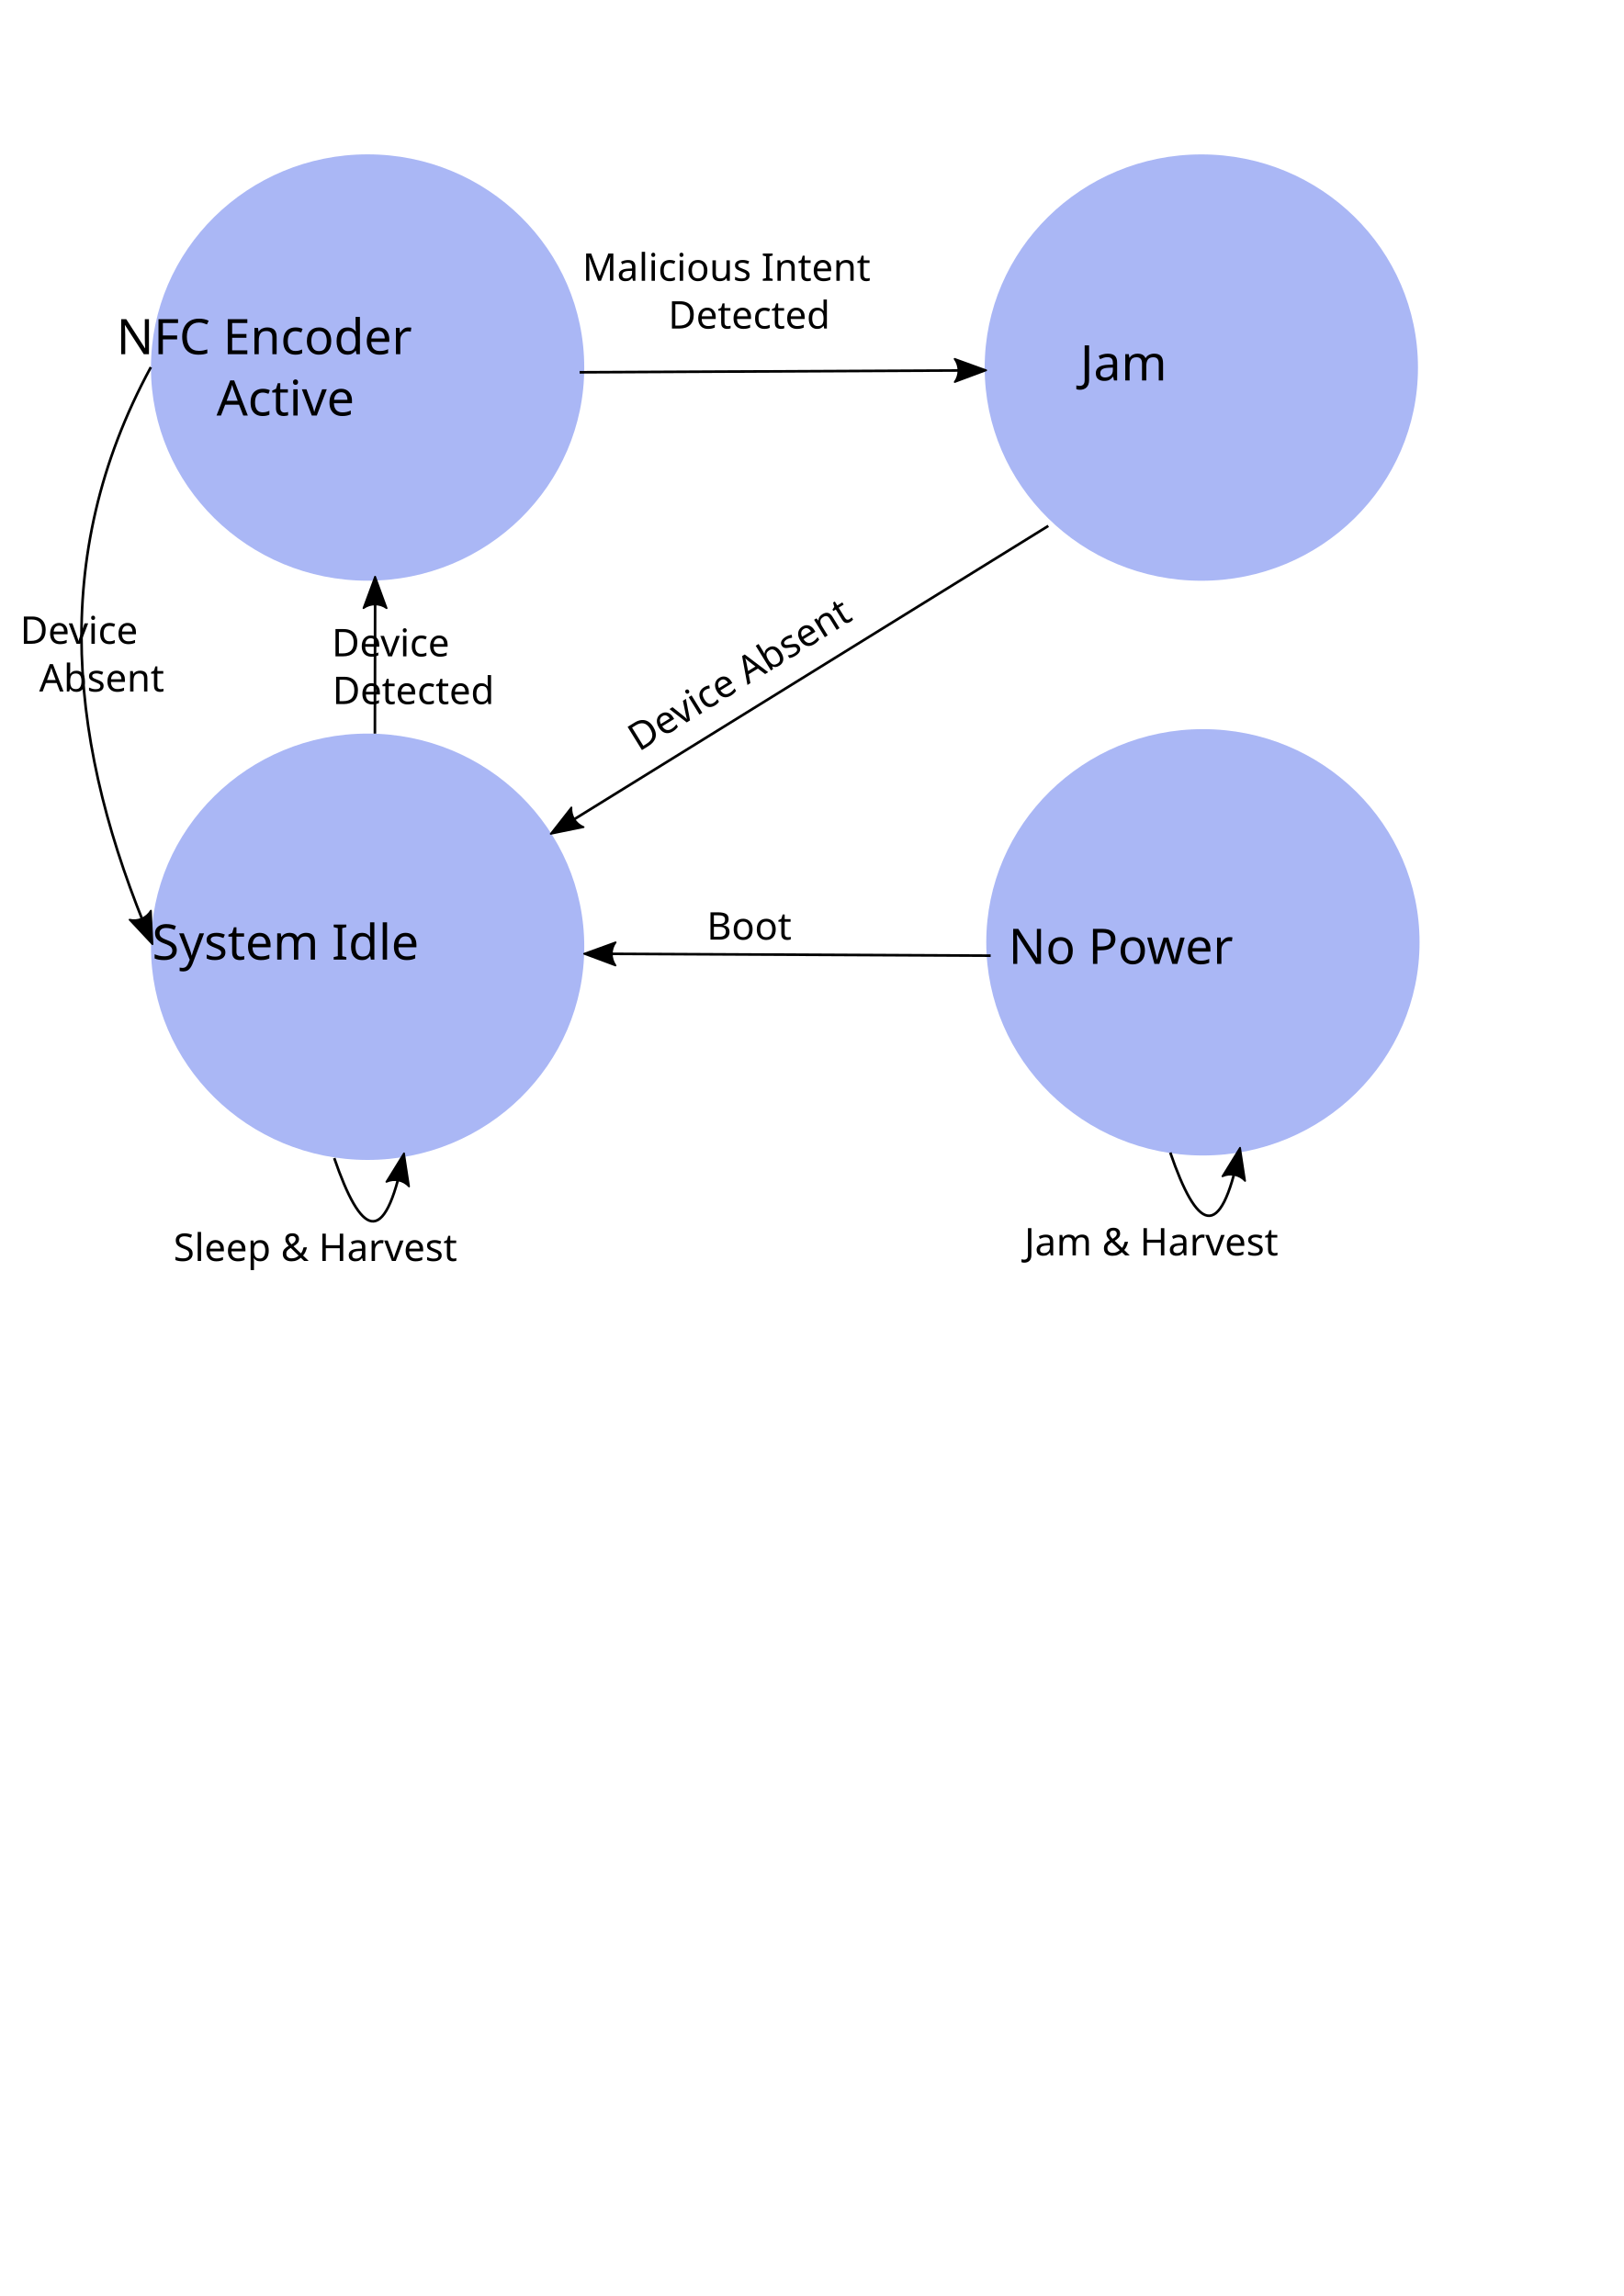
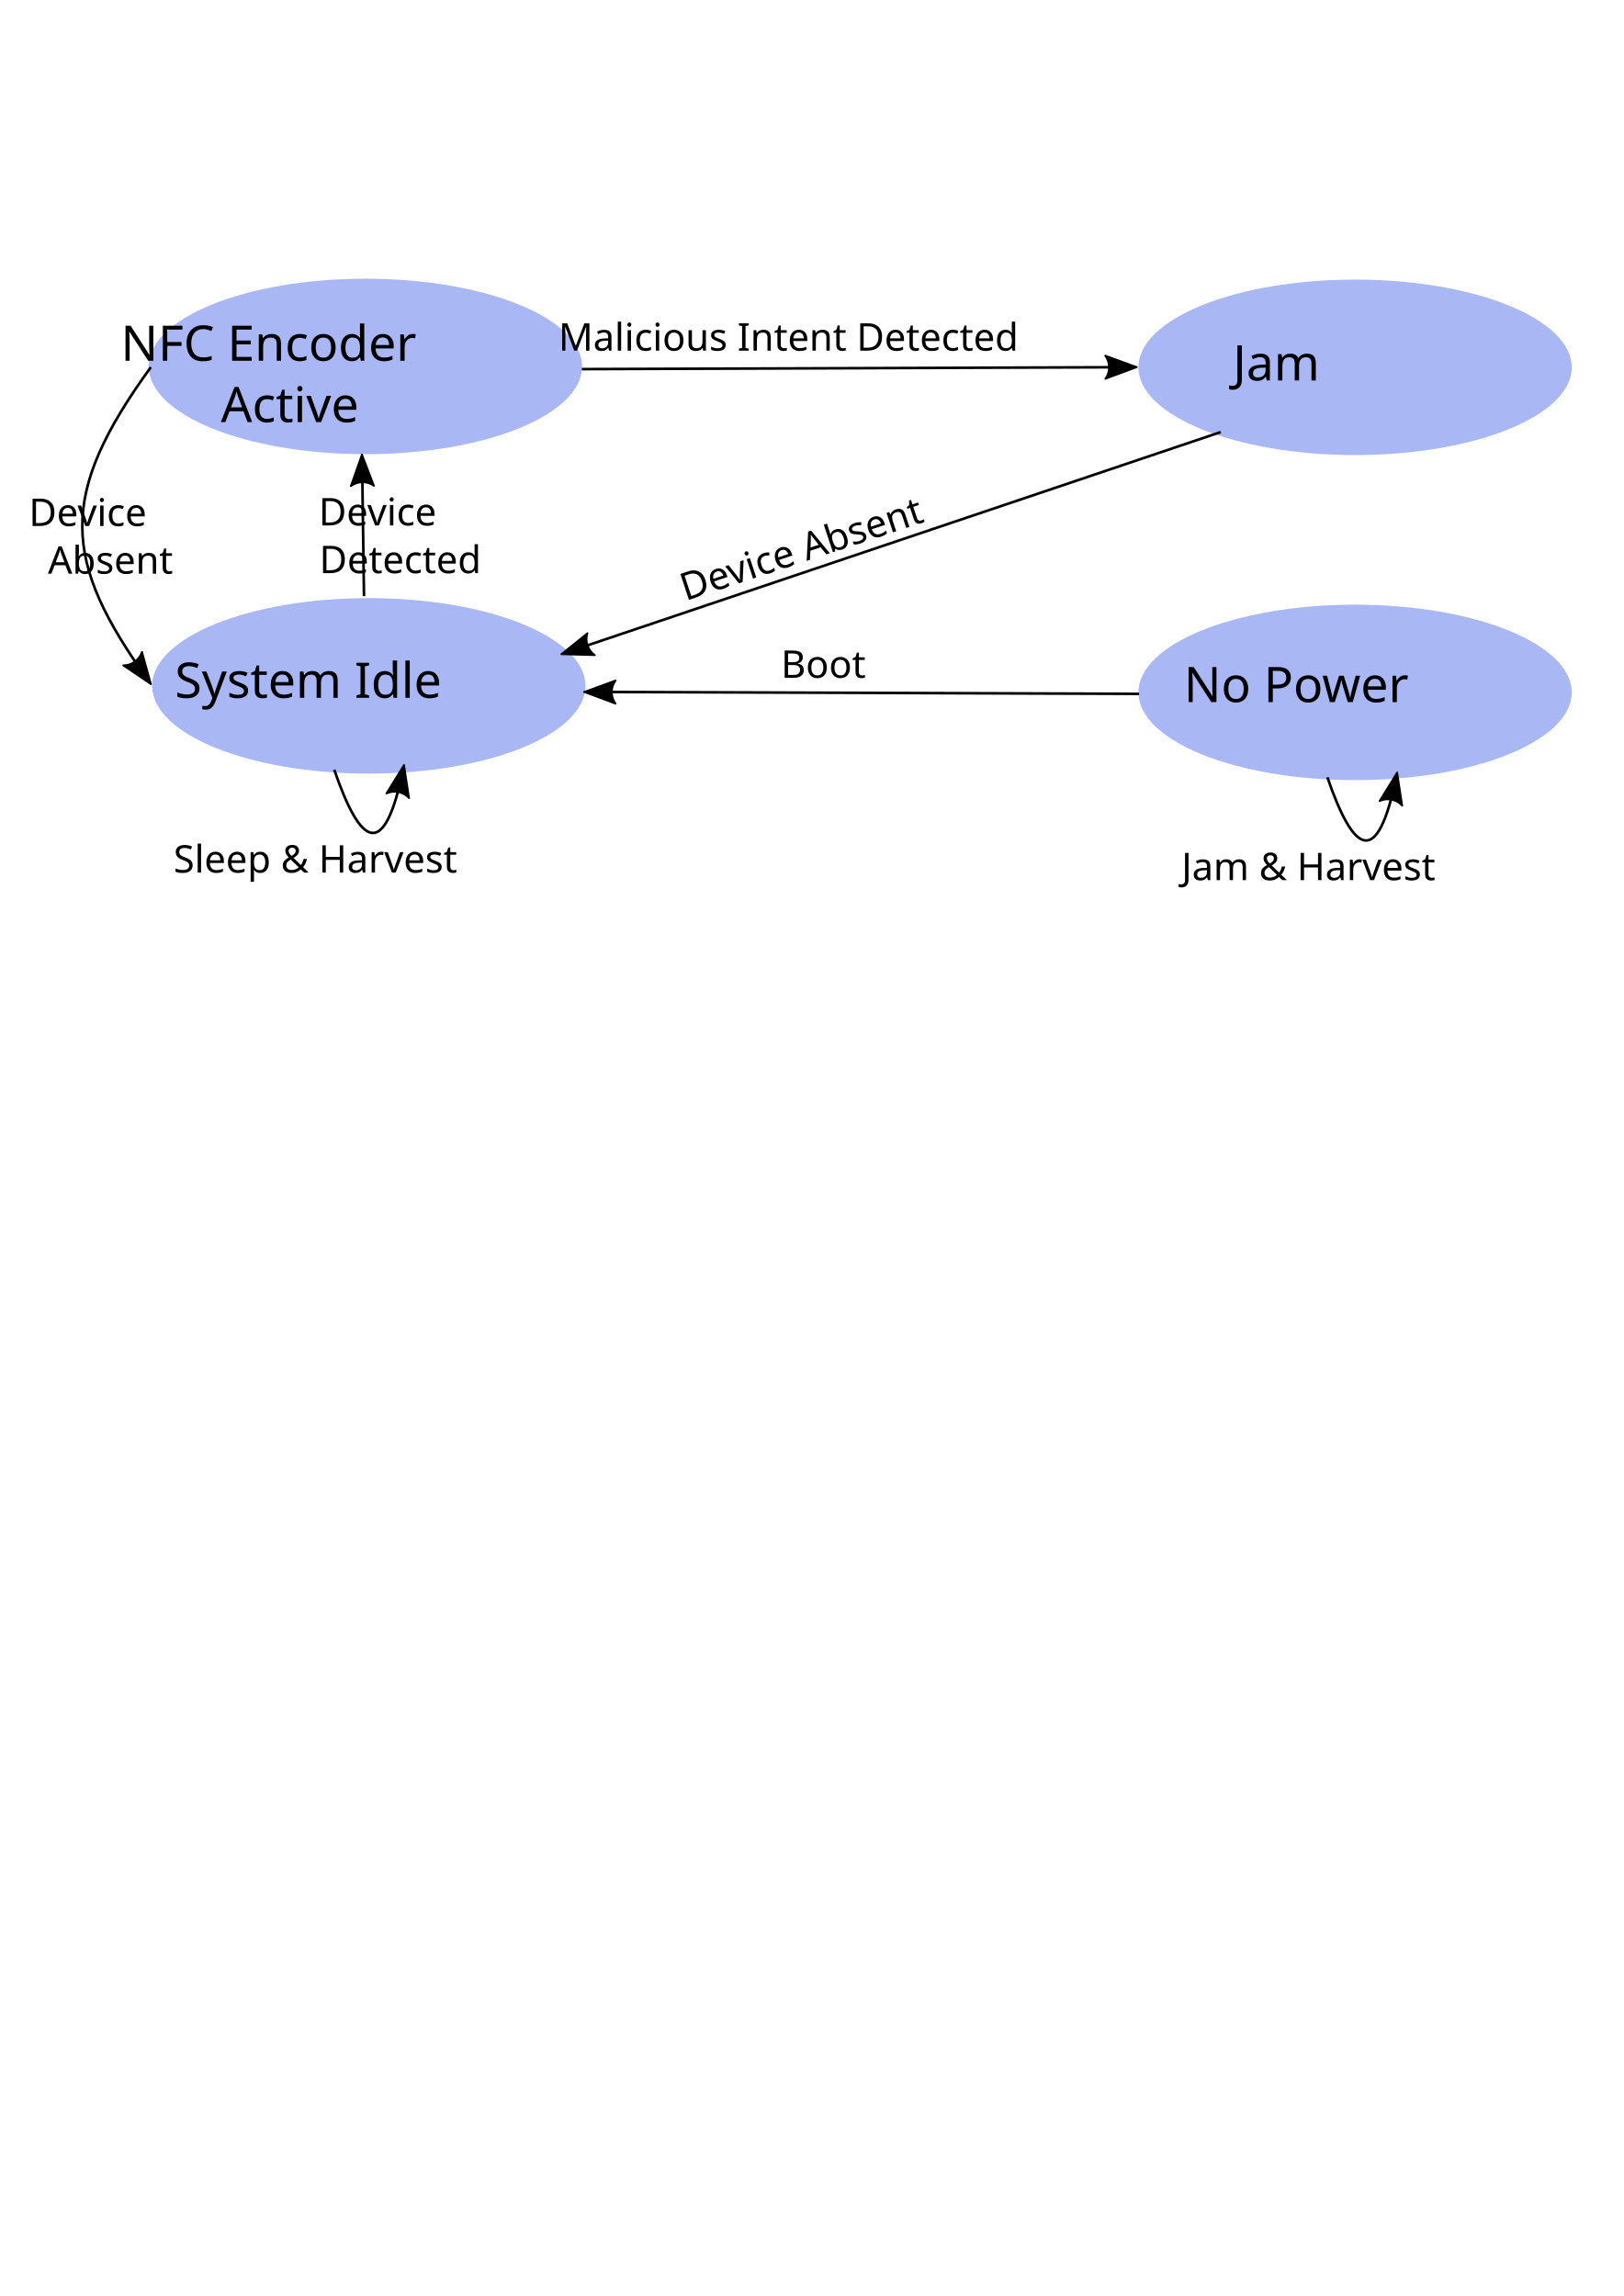
<svg xmlns="http://www.w3.org/2000/svg" width="210mm" height="297mm" viewBox="0 0 744.094 1052.362" id="svg5130" version="1.1">
  <defs id="defs5132">
    <marker orient="auto" refY="0" refX="0" id="Arrow2Lend-3-4-9-7" style="overflow:visible">
      <path id="path4633-4-1-3-9" style="fill:#000000;fill-opacity:1;fill-rule:evenodd;stroke:#000000;stroke-width:0.625;stroke-linejoin:round;stroke-opacity:1" d="M 8.719,4.034 -2.207,0.016 8.719,-4.002 c -1.745,2.372 -1.735,5.617 -6e-7,8.035 z" transform="matrix(-1.1,0,0,-1.1,-1.1,0)" />
    </marker>
    <marker orient="auto" refY="0" refX="0" id="Arrow2Lend-3-4-9-7-4" style="overflow:visible">
      <path id="path4633-4-1-3-9-7" style="fill:#000000;fill-opacity:1;fill-rule:evenodd;stroke:#000000;stroke-width:0.625;stroke-linejoin:round;stroke-opacity:1" d="M 8.719,4.034 -2.207,0.016 8.719,-4.002 c -1.745,2.372 -1.735,5.617 -6e-7,8.035 z" transform="matrix(-1.1,0,0,-1.1,-1.1,0)" />
    </marker>
    <marker orient="auto" refY="0" refX="0" id="Arrow2Lend-3-4-9-7-2" style="overflow:visible">
      <path id="path4633-4-1-3-9-1" style="fill:#000000;fill-opacity:1;fill-rule:evenodd;stroke:#000000;stroke-width:0.625;stroke-linejoin:round;stroke-opacity:1" d="M 8.719,4.034 -2.207,0.016 8.719,-4.002 c -1.745,2.372 -1.735,5.617 -6e-7,8.035 z" transform="matrix(-1.1,0,0,-1.1,-1.1,0)" />
    </marker>
    <marker orient="auto" refY="0" refX="0" id="Arrow2Lend-3-4-9-7-7" style="overflow:visible">
      <path id="path4633-4-1-3-9-9" style="fill:#000000;fill-opacity:1;fill-rule:evenodd;stroke:#000000;stroke-width:0.625;stroke-linejoin:round;stroke-opacity:1" d="M 8.719,4.034 -2.207,0.016 8.719,-4.002 c -1.745,2.372 -1.735,5.617 -6e-7,8.035 z" transform="matrix(-1.1,0,0,-1.1,-1.1,0)" />
    </marker>
    <marker orient="auto" refY="0" refX="0" id="Arrow2Lend-3-4-9-7-2-4" style="overflow:visible">
      <path id="path4633-4-1-3-9-1-2" style="fill:#000000;fill-opacity:1;fill-rule:evenodd;stroke:#000000;stroke-width:0.625;stroke-linejoin:round;stroke-opacity:1" d="M 8.719,4.034 -2.207,0.016 8.719,-4.002 c -1.745,2.372 -1.735,5.617 -6e-7,8.035 z" transform="matrix(-1.1,0,0,-1.1,-1.1,0)" />
    </marker>
    <marker orient="auto" refY="0" refX="0" id="Arrow2Lend-3-4-9-7-2-1" style="overflow:visible">
      <path id="path4633-4-1-3-9-1-3" style="fill:#000000;fill-opacity:1;fill-rule:evenodd;stroke:#000000;stroke-width:0.625;stroke-linejoin:round;stroke-opacity:1" d="M 8.719,4.034 -2.207,0.016 8.719,-4.002 c -1.745,2.372 -1.735,5.617 -6e-7,8.035 z" transform="matrix(-1.1,0,0,-1.1,-1.1,0)" />
    </marker>
    <marker orient="auto" refY="0" refX="0" id="Arrow2Lend-3-4-9-7-2-1-4" style="overflow:visible">
      <path id="path4633-4-1-3-9-1-3-9" style="fill:#000000;fill-opacity:1;fill-rule:evenodd;stroke:#000000;stroke-width:0.625;stroke-linejoin:round;stroke-opacity:1" d="M 8.719,4.034 -2.207,0.016 8.719,-4.002 c -1.745,2.372 -1.735,5.617 -6e-7,8.035 z" transform="matrix(-1.1,0,0,-1.1,-1.1,0)" />
    </marker>
+     <marker orient="auto" refY="0" refX="0" id="Arrow2Lend-3-4-9-7-7-1" style="overflow:visible">
+       <path id="path4633-4-1-3-9-9-3" style="fill:#000000;fill-opacity:1;fill-rule:evenodd;stroke:#000000;stroke-width:0.625;stroke-linejoin:round;stroke-opacity:1" d="M 8.719,4.034 -2.207,0.016 8.719,-4.002 c -1.745,2.372 -1.735,5.617 -6e-7,8.035 z" transform="matrix(-1.1,0,0,-1.1,-1.1,0)" />
+     </marker>
+     <marker orient="auto" refY="0" refX="0" id="Arrow2Lend-3-4-9-7-7-6" style="overflow:visible">
+       <path id="path4633-4-1-3-9-9-35" style="fill:#000000;fill-opacity:1;fill-rule:evenodd;stroke:#000000;stroke-width:0.625;stroke-linejoin:round;stroke-opacity:1" d="M 8.719,4.034 -2.207,0.016 8.719,-4.002 c -1.745,2.372 -1.735,5.617 -6e-7,8.035 z" transform="matrix(-1.1,0,0,-1.1,-1.1,0)" />
+     </marker>
  </defs>
  <g id="layer1">
-     <g id="g5395" transform="translate(18,4)">
-       <ellipse ry="97.708" rx="99.282" cy="164.455" cx="150.459" id="path4379" style="fill:#627aec;fill-opacity:0.541;fill-rule:evenodd" />
-       <text id="text4138-3" y="158.352" x="149.231" style="font-style:normal;font-weight:normal;font-size:40px;line-height:125%;font-family:sans-serif;letter-spacing:0px;word-spacing:0px;fill:#000000;fill-opacity:1;stroke:none;stroke-width:1px;stroke-linecap:butt;stroke-linejoin:miter;stroke-opacity:1" xml:space="preserve">
-         <tspan id="tspan4201" style="font-size:22.5px;text-align:center;text-anchor:middle" y="158.352" x="152.813">NFC Encoder </tspan>
-         <tspan id="tspan5297" style="font-size:22.5px;text-align:center;text-anchor:middle" y="186.477" x="149.231">Active</tspan>
+     <g id="g5395" transform="translate(22,23)">
+       <ellipse ry="40.208" rx="99.282" cy="144.955" cx="145.459" id="path4379" style="fill:#627aec;fill-opacity:0.541;fill-rule:evenodd" />
+       <text id="text4138-3" y="142.352" x="147.231" style="font-style:normal;font-weight:normal;font-size:40px;line-height:125%;font-family:sans-serif;letter-spacing:0px;word-spacing:0px;fill:#000000;fill-opacity:1;stroke:none;stroke-width:1px;stroke-linecap:butt;stroke-linejoin:miter;stroke-opacity:1" xml:space="preserve">
+         <tspan id="tspan4201" style="font-size:22.5px;text-align:center;text-anchor:middle" y="142.352" x="150.813">NFC Encoder </tspan>
+         <tspan id="tspan5297" style="font-size:22.5px;text-align:center;text-anchor:middle" y="170.477" x="147.231">Active</tspan>
      </text>
+       <ellipse ry="40.208" rx="99.282" cy="291.362" cx="147" id="path4379-27" style="fill:#627aec;fill-opacity:0.541;fill-rule:evenodd" />
    </g>
-     <g id="g5390">
-       <ellipse ry="97.708" rx="99.282" cy="168.479" cx="550.533" id="path4379-3" style="fill:#627aec;fill-opacity:0.541;fill-rule:evenodd" />
+     <g id="g4287" transform="translate(70,0)">
+       <ellipse style="fill:#627aec;fill-opacity:0.541;fill-rule:evenodd" id="path4379-20" cx="529" cy="145.362" rx="99.282" ry="40.208" transform="translate(22,23)" />
      <text id="text4138-3-4" y="174.375" x="551.306" style="font-style:normal;font-weight:normal;font-size:40px;line-height:125%;font-family:sans-serif;letter-spacing:0px;word-spacing:0px;fill:#000000;fill-opacity:1;stroke:none;stroke-width:1px;stroke-linecap:butt;stroke-linejoin:miter;stroke-opacity:1" xml:space="preserve">
        <tspan id="tspan5297-2" style="font-size:22.5px;text-align:center;text-anchor:middle" y="174.375" x="551.306">Jam</tspan>
      </text>
    </g>
-     <g id="g5401" transform="translate(22,20)">
-       <ellipse ry="97.708" rx="99.282" cy="413.946" cx="146.472" id="path4379-1" style="fill:#627aec;fill-opacity:0.541;fill-rule:evenodd" />
-       <text id="text4138-3-2" y="419.842" x="145.245" style="font-style:normal;font-weight:normal;font-size:40px;line-height:125%;font-family:sans-serif;letter-spacing:0px;word-spacing:0px;fill:#000000;fill-opacity:1;stroke:none;stroke-width:1px;stroke-linecap:butt;stroke-linejoin:miter;stroke-opacity:1" xml:space="preserve">
-         <tspan id="tspan5297-8" style="font-size:22.5px;text-align:center;text-anchor:middle" y="419.842" x="145.245">System Idle</tspan>
-       </text>
-     </g>
-     <g id="g5385" transform="translate(28,22)">
-       <ellipse ry="97.708" rx="99.282" cy="409.905" cx="523.259" id="path4379-2" style="fill:#627aec;fill-opacity:0.541;fill-rule:evenodd" />
-       <text id="text4138-3-9" y="419.802" x="522.031" style="font-style:normal;font-weight:normal;font-size:40px;line-height:125%;font-family:sans-serif;letter-spacing:0px;word-spacing:0px;fill:#000000;fill-opacity:1;stroke:none;stroke-width:1px;stroke-linecap:butt;stroke-linejoin:miter;stroke-opacity:1" xml:space="preserve">
-         <tspan id="tspan5297-6" style="font-size:22.5px;text-align:center;text-anchor:middle" y="419.802" x="522.031">No Power</tspan>
-       </text>
-     </g>
-     <path style="fill:none;fill-rule:evenodd;stroke:#000000;stroke-width:1.2;stroke-linecap:butt;stroke-linejoin:miter;stroke-miterlimit:4;stroke-dasharray:none;stroke-opacity:1;marker-end:url(#Arrow2Lend-3-4-9-7)" d="m 265.618,170.636 184.712,-0.884" id="path4606-8-5-9-1" />
-     <text xml:space="preserve" style="font-style:normal;font-weight:normal;font-size:40px;line-height:125%;font-family:sans-serif;letter-spacing:0px;word-spacing:0px;fill:#000000;fill-opacity:1;stroke:none;stroke-width:1px;stroke-linecap:butt;stroke-linejoin:miter;stroke-opacity:1" x="151.965" y="447.075" id="text6813-0-9-93" transform="matrix(0.8509323,-0.5252754,0.5252754,0.8509323,0,0)">
-       <tspan x="151.965" y="447.075" style="font-size:17.5px;text-align:center;text-anchor:middle" id="tspan6104">Device Absent</tspan>
+     <text xml:space="preserve" style="font-style:normal;font-weight:normal;font-size:40px;line-height:125%;font-family:sans-serif;letter-spacing:0px;word-spacing:0px;fill:#000000;fill-opacity:1;stroke:none;stroke-width:1px;stroke-linecap:butt;stroke-linejoin:miter;stroke-opacity:1" x="167.245" y="319.842" id="text4138-3-2">
+       <tspan x="167.245" y="319.842" style="font-size:22.5px;text-align:center;text-anchor:middle" id="tspan5297-8">System Idle</tspan>
    </text>
-     <path style="fill:none;fill-rule:evenodd;stroke:#000000;stroke-width:1.2;stroke-linecap:butt;stroke-linejoin:miter;stroke-miterlimit:4;stroke-dasharray:none;stroke-opacity:1;marker-end:url(#Arrow2Lend-3-4-9-7-4)" d="M 480.409,241.043 253.736,381.328" id="path4606-8-5-9-1-8" />
-     <text xml:space="preserve" style="font-style:normal;font-weight:normal;font-size:40px;line-height:125%;font-family:sans-serif;letter-spacing:0px;word-spacing:0px;fill:#000000;fill-opacity:1;stroke:none;stroke-width:1px;stroke-linecap:butt;stroke-linejoin:miter;stroke-opacity:1" x="369.323" y="128.71" id="text6813-0-9-93-1">
-       <tspan x="369.323" y="128.71" style="font-size:17.5px;text-align:center;text-anchor:middle" id="tspan6104-7">Malicious Intent</tspan>
-       <tspan x="369.323" y="150.585" style="font-size:17.5px;text-align:center;text-anchor:middle" id="tspan9671">Detected</tspan>
+     <text xml:space="preserve" style="font-style:normal;font-weight:normal;font-size:40px;line-height:125%;font-family:sans-serif;letter-spacing:0px;word-spacing:0px;fill:#000000;fill-opacity:1;stroke:none;stroke-width:1px;stroke-linecap:butt;stroke-linejoin:miter;stroke-opacity:1" x="295.59" y="360.203" id="text6813-0-9-93" transform="matrix(0.9493691,-0.3141629,0.3141629,0.9493691,0,0)">
+       <tspan x="295.59" y="360.203" style="font-size:17.5px;text-align:center;text-anchor:middle" id="tspan6104">Device Absent</tspan>
    </text>
-     <path style="fill:none;fill-rule:evenodd;stroke:#000000;stroke-width:1.2;stroke-linecap:butt;stroke-linejoin:miter;stroke-miterlimit:4;stroke-dasharray:none;stroke-opacity:1;marker-end:url(#Arrow2Lend-3-4-9-7-2)" d="m 171.808,336.25 0.107,-70.332" id="path4606-8-5-9-1-6" />
-     <path style="fill:none;fill-rule:evenodd;stroke:#000000;stroke-width:1.2;stroke-linecap:butt;stroke-linejoin:miter;stroke-miterlimit:4;stroke-dasharray:none;stroke-opacity:1;marker-end:url(#Arrow2Lend-3-4-9-7-7)" d="m 453.982,438.023 -184.712,-0.884" id="path4606-8-5-9-1-3" />
-     <text xml:space="preserve" style="font-style:normal;font-weight:normal;font-size:40px;line-height:125%;font-family:sans-serif;letter-spacing:0px;word-spacing:0px;fill:#000000;fill-opacity:1;stroke:none;stroke-width:1px;stroke-linecap:butt;stroke-linejoin:miter;stroke-opacity:1" x="369.323" y="430.669" id="text6813-0-9-93-1-7">
-       <tspan x="369.323" y="430.669" style="font-size:17.5px;text-align:center;text-anchor:middle" id="tspan6104-7-8">Boot</tspan>
+     <path style="fill:none;fill-rule:evenodd;stroke:#000000;stroke-width:1.2;stroke-linecap:butt;stroke-linejoin:miter;stroke-miterlimit:4;stroke-dasharray:none;stroke-opacity:1;marker-end:url(#Arrow2Lend-3-4-9-7-4)" d="M 559.409,198.043 258.736,299.328" id="path4606-8-5-9-1-8" />
+     <text xml:space="preserve" style="font-style:normal;font-weight:normal;font-size:40px;line-height:125%;font-family:sans-serif;letter-spacing:0px;word-spacing:0px;fill:#000000;fill-opacity:1;stroke:none;stroke-width:1px;stroke-linecap:butt;stroke-linejoin:miter;stroke-opacity:1" x="387.323" y="160.71" id="text6813-0-9-93-1">
+       <tspan x="387.323" y="160.71" style="font-size:17.5px;text-align:center;text-anchor:middle" id="tspan9671">Malicious Intent Detected</tspan>
    </text>
-     <text xml:space="preserve" style="font-style:normal;font-weight:normal;font-size:40px;line-height:125%;font-family:sans-serif;letter-spacing:0px;word-spacing:0px;fill:#000000;fill-opacity:1;stroke:none;stroke-width:1px;stroke-linecap:butt;stroke-linejoin:miter;stroke-opacity:1" x="215.424" y="300.832" id="text6813-0-9-93-1-3">
-       <tspan x="215.424" y="300.832" style="font-size:17.5px;text-align:center;text-anchor:middle" id="tspan4902-3-0">Device</tspan>
-       <tspan x="215.424" y="322.707" style="font-size:17.5px;text-align:center;text-anchor:middle" id="tspan6104-7-0">Detected</tspan>
+     <path style="fill:none;fill-rule:evenodd;stroke:#000000;stroke-width:1.2;stroke-linecap:butt;stroke-linejoin:miter;stroke-miterlimit:4;stroke-dasharray:none;stroke-opacity:1;marker-end:url(#Arrow2Lend-3-4-9-7-2)" d="M 166.808,273.25 165.914,209.918" id="path4606-8-5-9-1-6" />
+     <ellipse ry="40.208" rx="99.282" cy="317.362" cx="621" id="path4379-9" style="fill:#627aec;fill-opacity:0.541;fill-rule:evenodd" />
+     <text xml:space="preserve" style="font-style:normal;font-weight:normal;font-size:40px;line-height:125%;font-family:sans-serif;letter-spacing:0px;word-spacing:0px;fill:#000000;fill-opacity:1;stroke:none;stroke-width:1px;stroke-linecap:butt;stroke-linejoin:miter;stroke-opacity:1" x="620.031" y="321.802" id="text4138-3-9">
+       <tspan x="620.031" y="321.802" style="font-size:22.5px;text-align:center;text-anchor:middle" id="tspan5297-6">No Power</tspan>
+     </text>
+     <path style="fill:none;fill-rule:evenodd;stroke:#000000;stroke-width:1.2;stroke-linecap:butt;stroke-linejoin:miter;stroke-miterlimit:4;stroke-dasharray:none;stroke-opacity:1;marker-end:url(#Arrow2Lend-3-4-9-7-7)" d="m 521.982,318.023 -252.712,-0.884" id="path4606-8-5-9-1-3" />
+     <text xml:space="preserve" style="font-style:normal;font-weight:normal;font-size:40px;line-height:125%;font-family:sans-serif;letter-spacing:0px;word-spacing:0px;fill:#000000;fill-opacity:1;stroke:none;stroke-width:1px;stroke-linecap:butt;stroke-linejoin:miter;stroke-opacity:1" x="403.323" y="310.669" id="text6813-0-9-93-1-7">
+       <tspan x="403.323" y="310.669" style="font-size:17.5px;text-align:center;text-anchor:middle" id="tspan6104-7-8">Boot</tspan>
+     </text>
+     <text xml:space="preserve" style="font-style:normal;font-weight:normal;font-size:40px;line-height:125%;font-family:sans-serif;letter-spacing:0px;word-spacing:0px;fill:#000000;fill-opacity:1;stroke:none;stroke-width:1px;stroke-linecap:butt;stroke-linejoin:miter;stroke-opacity:1" x="209.424" y="240.832" id="text6813-0-9-93-1-3">
+       <tspan x="209.424" y="240.832" style="font-size:17.5px;text-align:center;text-anchor:middle" id="tspan4902-3-0">Device</tspan>
+       <tspan x="209.424" y="262.707" style="font-size:17.5px;text-align:center;text-anchor:middle" id="tspan6104-7-0">Detected</tspan>
    </text>
    <text xml:space="preserve" style="font-style:normal;font-weight:normal;font-size:40px;line-height:125%;font-family:sans-serif;letter-spacing:0px;word-spacing:0px;fill:#000000;fill-opacity:1;stroke:none;stroke-width:1px;stroke-linecap:butt;stroke-linejoin:miter;stroke-opacity:1" x="173.241" y="271.009" id="text9673">
      <tspan id="tspan9675" x="173.241" y="271.009" />
    </text>
-     <path style="fill:none;fill-rule:evenodd;stroke:#000000;stroke-width:1.2;stroke-linecap:butt;stroke-linejoin:miter;stroke-miterlimit:4;stroke-dasharray:none;stroke-opacity:1;marker-end:url(#Arrow2Lend-3-4-9-7-2-4)" d="m 69.129,168.282 c -47.547,87.673 -36.918,175.346 0.107,263.018" id="path4606-8-5-9-1-6-1" />
-     <text xml:space="preserve" style="font-style:normal;font-weight:normal;font-size:40px;line-height:125%;font-family:sans-serif;letter-spacing:0px;word-spacing:0px;fill:#000000;fill-opacity:1;stroke:none;stroke-width:1px;stroke-linecap:butt;stroke-linejoin:miter;stroke-opacity:1" x="72.614" y="295.083" id="text6813-0-9-93-1-3-4">
-       <tspan x="72.614" y="295.083" style="font-size:17.5px;text-align:center;text-anchor:middle" id="tspan4902-3-0-0">Device</tspan>
-       <tspan x="72.614" y="316.958" style="font-size:17.5px;text-align:center;text-anchor:middle" id="tspan6104-7-0-3">Absent</tspan>
+     <path style="fill:none;fill-rule:evenodd;stroke:#000000;stroke-width:1.2;stroke-linecap:butt;stroke-linejoin:miter;stroke-miterlimit:4;stroke-dasharray:none;stroke-opacity:1;marker-end:url(#Arrow2Lend-3-4-9-7-2-4)" d="m 69.129,168.282 c -42.547,58.673 -40.918,88.346 -0.893,144.018" id="path4606-8-5-9-1-6-1" />
+     <text xml:space="preserve" style="font-style:normal;font-weight:normal;font-size:40px;line-height:125%;font-family:sans-serif;letter-spacing:0px;word-spacing:0px;fill:#000000;fill-opacity:1;stroke:none;stroke-width:1px;stroke-linecap:butt;stroke-linejoin:miter;stroke-opacity:1" x="76.614" y="241.083" id="text6813-0-9-93-1-3-4">
+       <tspan x="76.614" y="241.083" style="font-size:17.5px;text-align:center;text-anchor:middle" id="tspan4902-3-0-0">Device</tspan>
+       <tspan x="76.614" y="262.958" style="font-size:17.5px;text-align:center;text-anchor:middle" id="tspan6104-7-0-3">Absent</tspan>
    </text>
-     <path style="fill:none;fill-rule:evenodd;stroke:#000000;stroke-width:1.2;stroke-linecap:butt;stroke-linejoin:miter;stroke-miterlimit:4;stroke-dasharray:none;stroke-opacity:1;marker-end:url(#Arrow2Lend-3-4-9-7-2-1)" d="m 153.175,530.817 c 12.065,35.109 22.936,42.211 31.674,-0.631" id="path4606-8-5-9-1-6-0" />
-     <text xml:space="preserve" style="font-style:normal;font-weight:normal;font-size:40px;line-height:125%;font-family:sans-serif;letter-spacing:0px;word-spacing:0px;fill:#000000;fill-opacity:1;stroke:none;stroke-width:1px;stroke-linecap:butt;stroke-linejoin:miter;stroke-opacity:1" x="170.507" y="577.949" id="text6813-0-9-93-1-3-5">
-       <tspan x="170.507" y="577.949" style="font-size:17.5px;text-align:center;text-anchor:middle" id="tspan6104-7-0-2">Sleep &amp; Harvest</tspan>
+     <path style="fill:none;fill-rule:evenodd;stroke:#000000;stroke-width:1.2;stroke-linecap:butt;stroke-linejoin:miter;stroke-miterlimit:4;stroke-dasharray:none;stroke-opacity:1;marker-end:url(#Arrow2Lend-3-4-9-7-2-1)" d="m 153.175,352.817 c 12.065,35.109 22.936,42.211 31.674,-0.631" id="path4606-8-5-9-1-6-0" />
+     <text xml:space="preserve" style="font-style:normal;font-weight:normal;font-size:40px;line-height:125%;font-family:sans-serif;letter-spacing:0px;word-spacing:0px;fill:#000000;fill-opacity:1;stroke:none;stroke-width:1px;stroke-linecap:butt;stroke-linejoin:miter;stroke-opacity:1" x="170.507" y="399.949" id="text6813-0-9-93-1-3-5">
+       <tspan x="170.507" y="399.949" style="font-size:17.5px;text-align:center;text-anchor:middle" id="tspan6104-7-0-2">Sleep &amp; Harvest</tspan>
    </text>
    <flowRoot xml:space="preserve" id="flowRoot15466" style="fill:black;stroke:none;stroke-opacity:1;stroke-width:1px;stroke-linejoin:miter;stroke-linecap:butt;fill-opacity:1;font-family:sans-serif;font-style:normal;font-weight:normal;font-size:40px;line-height:125%;letter-spacing:0px;word-spacing:0px">
      <flowRegion id="flowRegion15468">
        <rect id="rect15470" width="231" height="73" x="48" y="513.362" />
      </flowRegion>
      <flowPara id="flowPara15472" />
    </flowRoot>
-     <path style="fill:none;fill-rule:evenodd;stroke:#000000;stroke-width:1.2;stroke-linecap:butt;stroke-linejoin:miter;stroke-miterlimit:4;stroke-dasharray:none;stroke-opacity:1;marker-end:url(#Arrow2Lend-3-4-9-7-2-1-4)" d="m 536.305,528.281 c 12.065,35.109 22.936,42.211 31.674,-0.631" id="path4606-8-5-9-1-6-0-9" />
-     <text xml:space="preserve" style="font-style:normal;font-weight:normal;font-size:40px;line-height:125%;font-family:sans-serif;letter-spacing:0px;word-spacing:0px;fill:#000000;fill-opacity:1;stroke:none;stroke-width:1px;stroke-linecap:butt;stroke-linejoin:miter;stroke-opacity:1" x="553.637" y="575.413" id="text6813-0-9-93-1-3-5-4">
-       <tspan x="553.637" y="575.413" style="font-size:17.5px;text-align:center;text-anchor:middle" id="tspan6104-7-0-2-2">Jam &amp; Harvest</tspan>
+     <path style="fill:none;fill-rule:evenodd;stroke:#000000;stroke-width:1.2;stroke-linecap:butt;stroke-linejoin:miter;stroke-miterlimit:4;stroke-dasharray:none;stroke-opacity:1;marker-end:url(#Arrow2Lend-3-4-9-7-2-1-4)" d="m 608.305,356.281 c 12.065,35.109 22.936,42.211 31.674,-0.631" id="path4606-8-5-9-1-6-0-9" />
+     <text xml:space="preserve" style="font-style:normal;font-weight:normal;font-size:40px;line-height:125%;font-family:sans-serif;letter-spacing:0px;word-spacing:0px;fill:#000000;fill-opacity:1;stroke:none;stroke-width:1px;stroke-linecap:butt;stroke-linejoin:miter;stroke-opacity:1" x="625.637" y="403.413" id="text6813-0-9-93-1-3-5-4">
+       <tspan x="625.637" y="403.413" style="font-size:17.5px;text-align:center;text-anchor:middle" id="tspan6104-7-0-2-2">Jam &amp; Harvest</tspan>
    </text>
+     <path style="opacity:0;fill:none;fill-rule:evenodd;stroke:#000000;stroke-width:1.2;stroke-linecap:butt;stroke-linejoin:miter;stroke-miterlimit:4;stroke-dasharray:none;stroke-opacity:1;marker-end:url(#Arrow2Lend-3-4-9-7-7-1)" d="M 514.358,317.18 261.646,316.296" id="path4606-8-5-9-1-3-9" />
+     <path style="fill:none;fill-rule:evenodd;stroke:#000000;stroke-width:1.2;stroke-linecap:butt;stroke-linejoin:miter;stroke-miterlimit:4;stroke-dasharray:none;stroke-opacity:1;marker-end:url(#Arrow2Lend-3-4-9-7-7-6)" d="M 266.642,169.18 519.354,168.296" id="path4606-8-5-9-1-3-6" />
  </g>
</svg>
